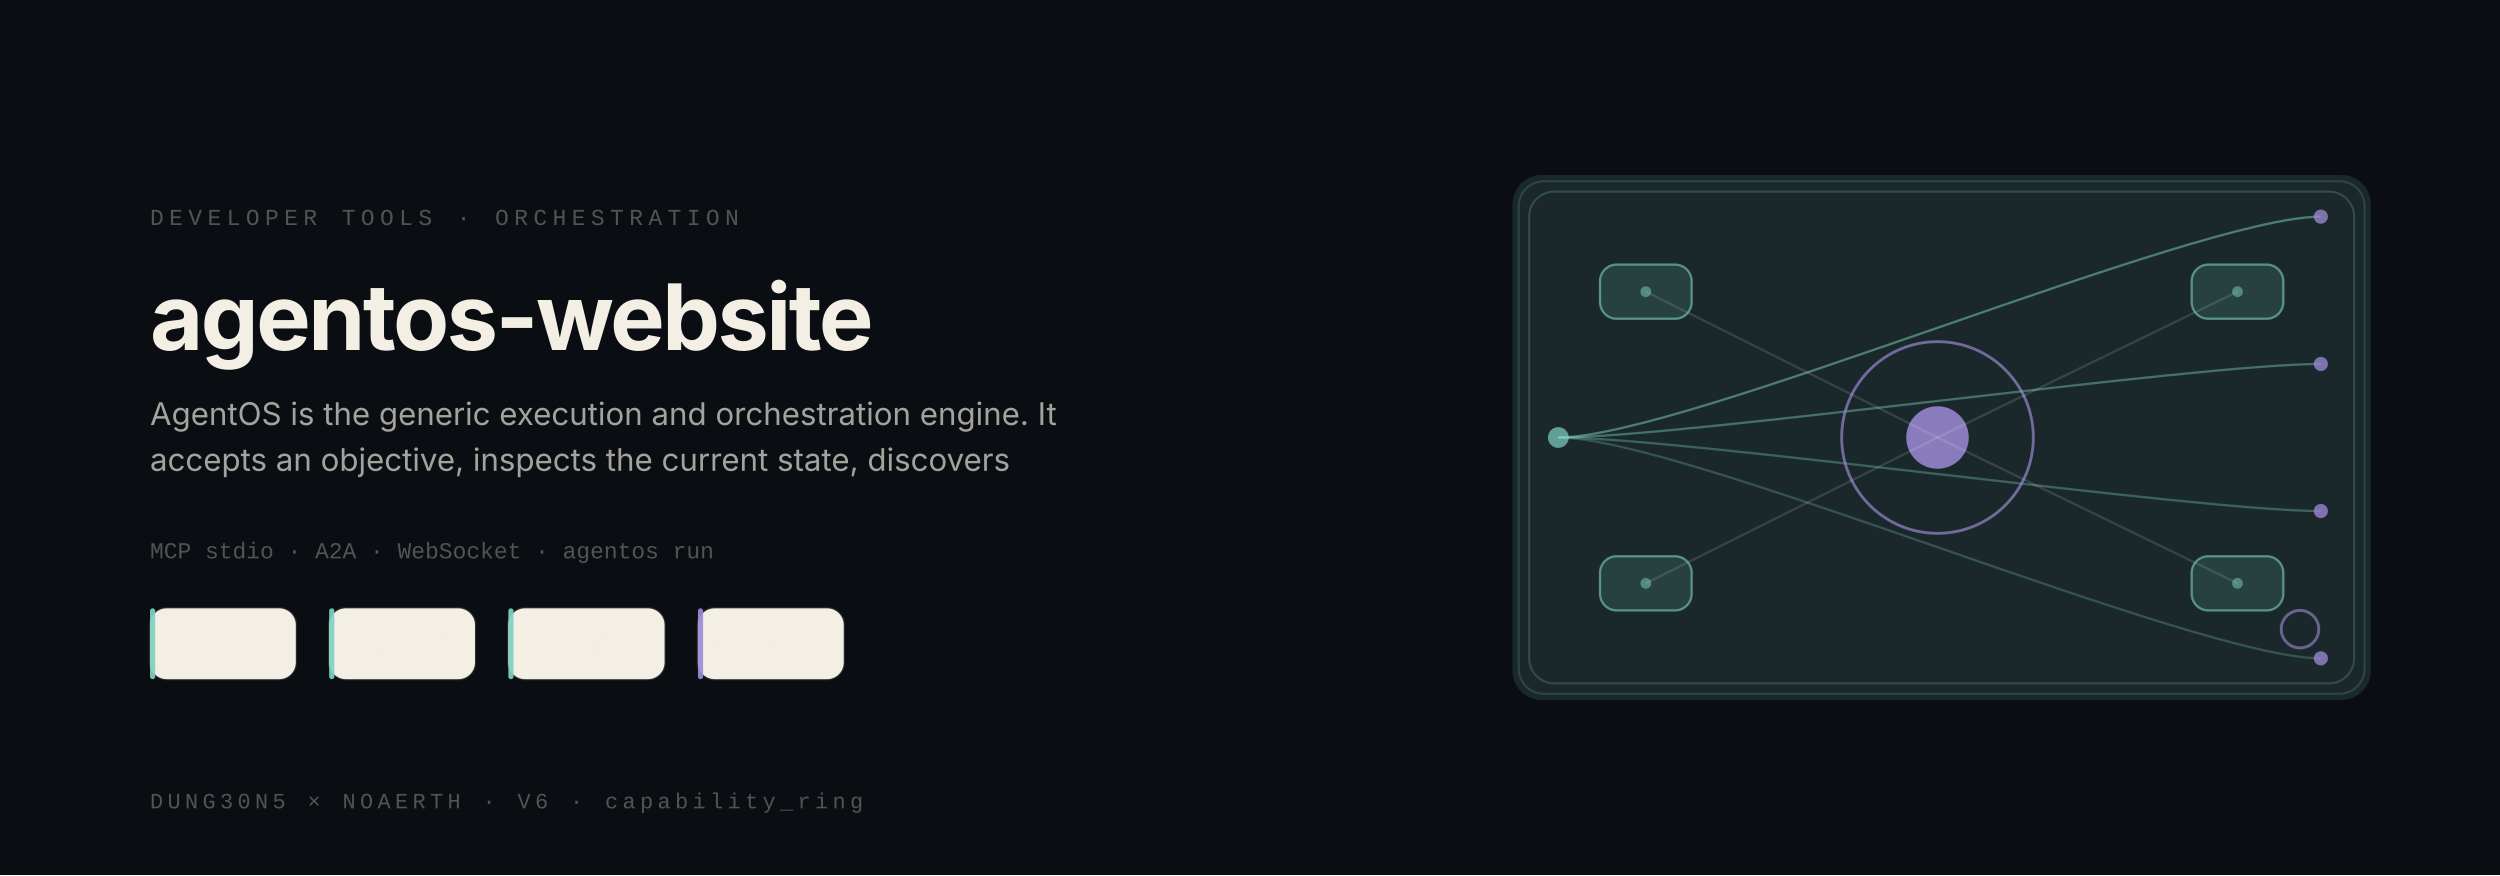
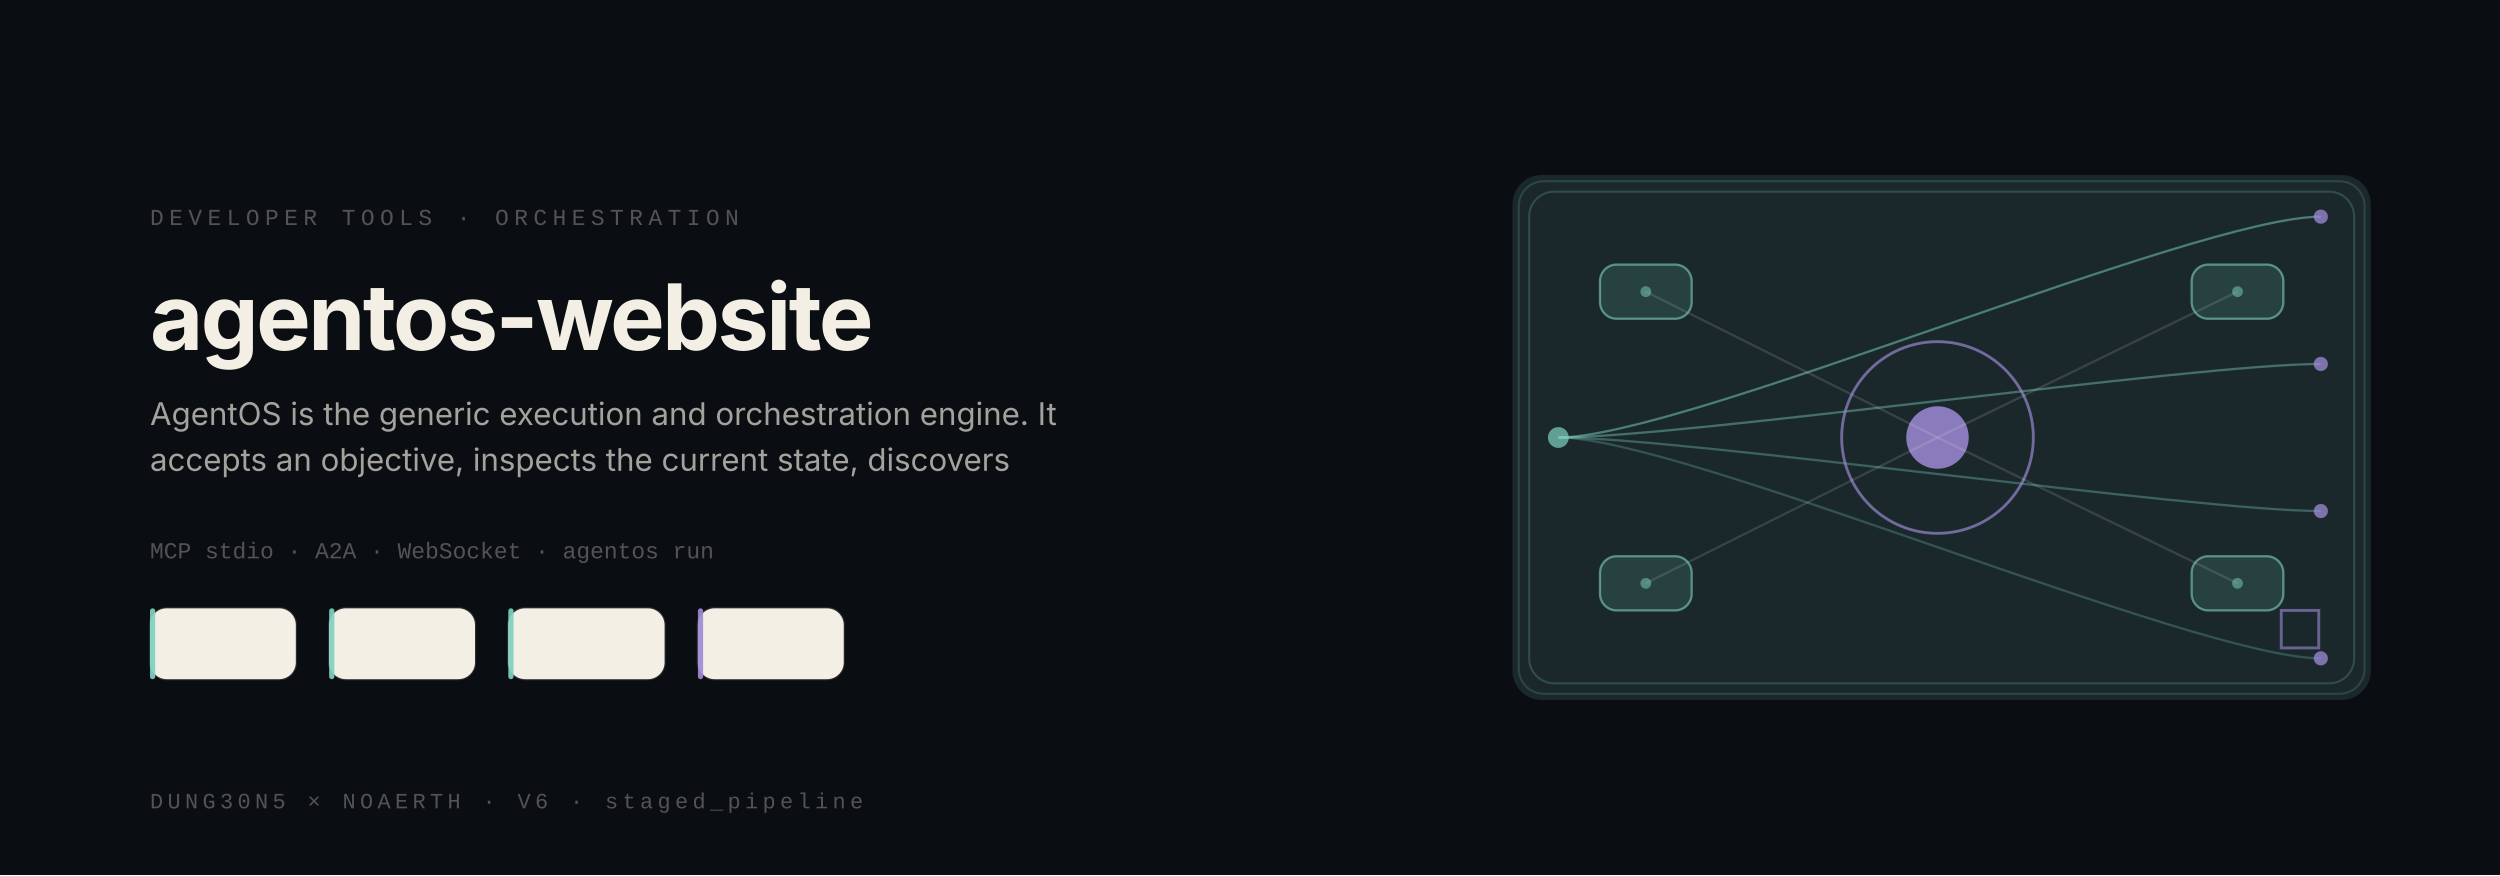
<svg xmlns="http://www.w3.org/2000/svg" viewBox="0 0 1200 420" width="1200" height="420" role="img" aria-label="agentos-website: Interface Layer → Control Layer → Capability Layer → Execution Layer">
  <rect width="1200" height="420" fill="#0a0d12" />
  <text x="72" y="108" font-family="ui-monospace, SFMono-Regular, Menlo, Monaco, Consolas, 'Liberation Mono', monospace" font-size="11" letter-spacing="2.6" fill="#f4efe44f">DEVELOPER TOOLS · ORCHESTRATION</text>
  <text x="72" y="168" font-family="-apple-system, BlinkMacSystemFont, 'Segoe UI', Inter, Helvetica, Arial, sans-serif" font-size="44" font-weight="660" letter-spacing="-1.2" fill="#f4efe4">agentos-website</text>
  <text x="72" y="204" font-family="-apple-system, BlinkMacSystemFont, 'Segoe UI', Inter, Helvetica, Arial, sans-serif" font-size="15" fill="#f4efe4a8">AgentOS is the generic execution and orchestration engine. It</text>
  <text x="72" y="226" font-family="-apple-system, BlinkMacSystemFont, 'Segoe UI', Inter, Helvetica, Arial, sans-serif" font-size="15" fill="#f4efe4a8">accepts an objective, inspects the current state, discovers</text>
  <text x="72" y="268" font-family="ui-monospace, SFMono-Regular, Menlo, Monaco, Consolas, 'Liberation Mono', monospace" font-size="11" fill="#f4efe44f">MCP stdio · A2A · WebSocket · agentos run</text>
  <rect x="72.0" y="292.0" width="70.0" height="34.0" rx="8" fill="#f4efe4" stroke="#f4efe424" stroke-width="1.1" />
  <rect x="72.0" y="292.0" width="2.5" height="34.0" rx="1.2" fill="#7fd1c1" opacity="0.92" />
  <text x="107.0" y="314" font-family="ui-monospace, SFMono-Regular, Menlo, Monaco, Consolas, 'Liberation Mono', monospace" font-size="11" fill="#f4efe4" fill-opacity="0.82" text-anchor="middle">Interface</text>
  <rect x="158.0" y="292.0" width="70.0" height="34.0" rx="8" fill="#f4efe4" stroke="#f4efe424" stroke-width="1.1" />
  <rect x="158.0" y="292.0" width="2.5" height="34.0" rx="1.2" fill="#7fd1c1" opacity="0.92" />
  <text x="193.0" y="314" font-family="ui-monospace, SFMono-Regular, Menlo, Monaco, Consolas, 'Liberation Mono', monospace" font-size="11" fill="#f4efe4" fill-opacity="0.82" text-anchor="middle">Control</text>
  <rect x="244.0" y="292.0" width="75.0" height="34.0" rx="8" fill="#f4efe4" stroke="#f4efe424" stroke-width="1.1" />
  <rect x="244.0" y="292.0" width="2.5" height="34.0" rx="1.2" fill="#7fd1c1" opacity="0.92" />
  <text x="281.5" y="314" font-family="ui-monospace, SFMono-Regular, Menlo, Monaco, Consolas, 'Liberation Mono', monospace" font-size="11" fill="#f4efe4" fill-opacity="0.82" text-anchor="middle">Capability</text>
  <rect x="335.0" y="292.0" width="70.0" height="34.0" rx="8" fill="#f4efe4" stroke="#f4efe424" stroke-width="1.1" />
  <rect x="335.0" y="292.0" width="2.5" height="34.0" rx="1.2" fill="#9d8bd6" opacity="0.92" />
  <text x="370.0" y="314" font-family="ui-monospace, SFMono-Regular, Menlo, Monaco, Consolas, 'Liberation Mono', monospace" font-size="11" fill="#f4efe4" fill-opacity="0.82" text-anchor="middle">Execution</text>
  <rect x="726.0" y="84.0" width="412.0" height="252.0" rx="14" fill="#7fd1c1" fill-opacity="0.14" />
  <rect x="729.0" y="87.0" width="406.0" height="246.0" rx="12" fill="none" stroke="#7fd1c1" stroke-width="1" stroke-opacity="0.18" />
  <circle cx="748.0" cy="210.0" r="5" fill="#7fd1c1" opacity="0.7" />
  <path d="M748.0 210.0 C808.0 210.0 1054.0 104.0 1114.0 104.0" fill="none" stroke="#7fd1c1" stroke-width="1.1" opacity="0.50" />
  <circle cx="1114.0" cy="104.0" r="3.4" fill="#9d8bd6" opacity="0.75" />
  <path d="M748.0 210.0 C808.0 210.0 1054.0 174.7 1114.0 174.7" fill="none" stroke="#7fd1c1" stroke-width="1.1" opacity="0.42" />
  <circle cx="1114.0" cy="174.7" r="3.4" fill="#9d8bd6" opacity="0.75" />
  <path d="M748.0 210.0 C808.0 210.0 1054.0 245.3 1114.0 245.3" fill="none" stroke="#7fd1c1" stroke-width="1.1" opacity="0.34" />
  <circle cx="1114.0" cy="245.3" r="3.4" fill="#9d8bd6" opacity="0.75" />
  <path d="M748.0 210.0 C808.0 210.0 1054.0 316.0 1114.0 316.0" fill="none" stroke="#7fd1c1" stroke-width="1.1" opacity="0.26" />
  <circle cx="1114.0" cy="316.0" r="3.4" fill="#9d8bd6" opacity="0.75" />
  <rect x="734.0" y="92.0" width="396.0" height="236.0" rx="12" fill="none" stroke="#7fd1c1" stroke-width="1" stroke-opacity="0.22" />
-   <circle cx="1104.0" cy="302.0" r="9" fill="none" stroke="#9d8bd6" stroke-width="1.4" opacity="0.6" />
+   <path d="M1095.0 293.0 h18 v18 h-18 z" fill="none" stroke="#9d8bd6" stroke-width="1.4" opacity="0.6" />
  <circle cx="930" cy="210" r="46" fill="none" stroke="#9d8bd6" stroke-width="1.4" opacity="0.55" />
  <circle cx="930" cy="210" r="15" fill="#9d8bd6" opacity="0.85" />
  <circle cx="930.0" cy="210.0" r="46.0" fill="none" stroke="#9d8bd6" stroke-width="1.1" opacity="0.28" />
  <line x1="790" y1="140" x2="930" y2="210" stroke="#f4efe424" stroke-width="1.1" />
  <circle cx="790.0" cy="140.0" r="2.6" fill="#7fd1c1" opacity="0.5" />
  <rect x="768" y="127" width="44" height="26" rx="8" fill="#7fd1c1" fill-opacity="0.14" stroke="#7fd1c1" stroke-width="1.1" stroke-opacity="0.6" opacity="1" />
  <line x1="1074" y1="140" x2="930" y2="210" stroke="#f4efe424" stroke-width="1.1" />
  <circle cx="1074.0" cy="140.0" r="2.6" fill="#7fd1c1" opacity="0.5" />
  <rect x="1052" y="127" width="44" height="26" rx="8" fill="#7fd1c1" fill-opacity="0.14" stroke="#7fd1c1" stroke-width="1.1" stroke-opacity="0.6" opacity="1" />
  <line x1="790" y1="280" x2="930" y2="210" stroke="#f4efe424" stroke-width="1.1" />
  <circle cx="790.0" cy="280.0" r="2.6" fill="#7fd1c1" opacity="0.5" />
  <rect x="768" y="267" width="44" height="26" rx="8" fill="#7fd1c1" fill-opacity="0.14" stroke="#7fd1c1" stroke-width="1.1" stroke-opacity="0.6" opacity="1" />
  <line x1="1074" y1="280" x2="930" y2="210" stroke="#f4efe424" stroke-width="1.1" />
  <circle cx="1074.0" cy="280.0" r="2.6" fill="#7fd1c1" opacity="0.5" />
  <rect x="1052" y="267" width="44" height="26" rx="8" fill="#7fd1c1" fill-opacity="0.14" stroke="#7fd1c1" stroke-width="1.1" stroke-opacity="0.6" opacity="1" />
-   <text x="72" y="388" font-family="ui-monospace, SFMono-Regular, Menlo, Monaco, Consolas, 'Liberation Mono', monospace" font-size="10.5" letter-spacing="2.1" fill="#f4efe44f">DUNG30N5 × NOAERTH · V6 · capability_ring</text>
+   <text x="72" y="388" font-family="ui-monospace, SFMono-Regular, Menlo, Monaco, Consolas, 'Liberation Mono', monospace" font-size="10.5" letter-spacing="2.1" fill="#f4efe44f">DUNG30N5 × NOAERTH · V6 · staged_pipeline</text>
</svg>
